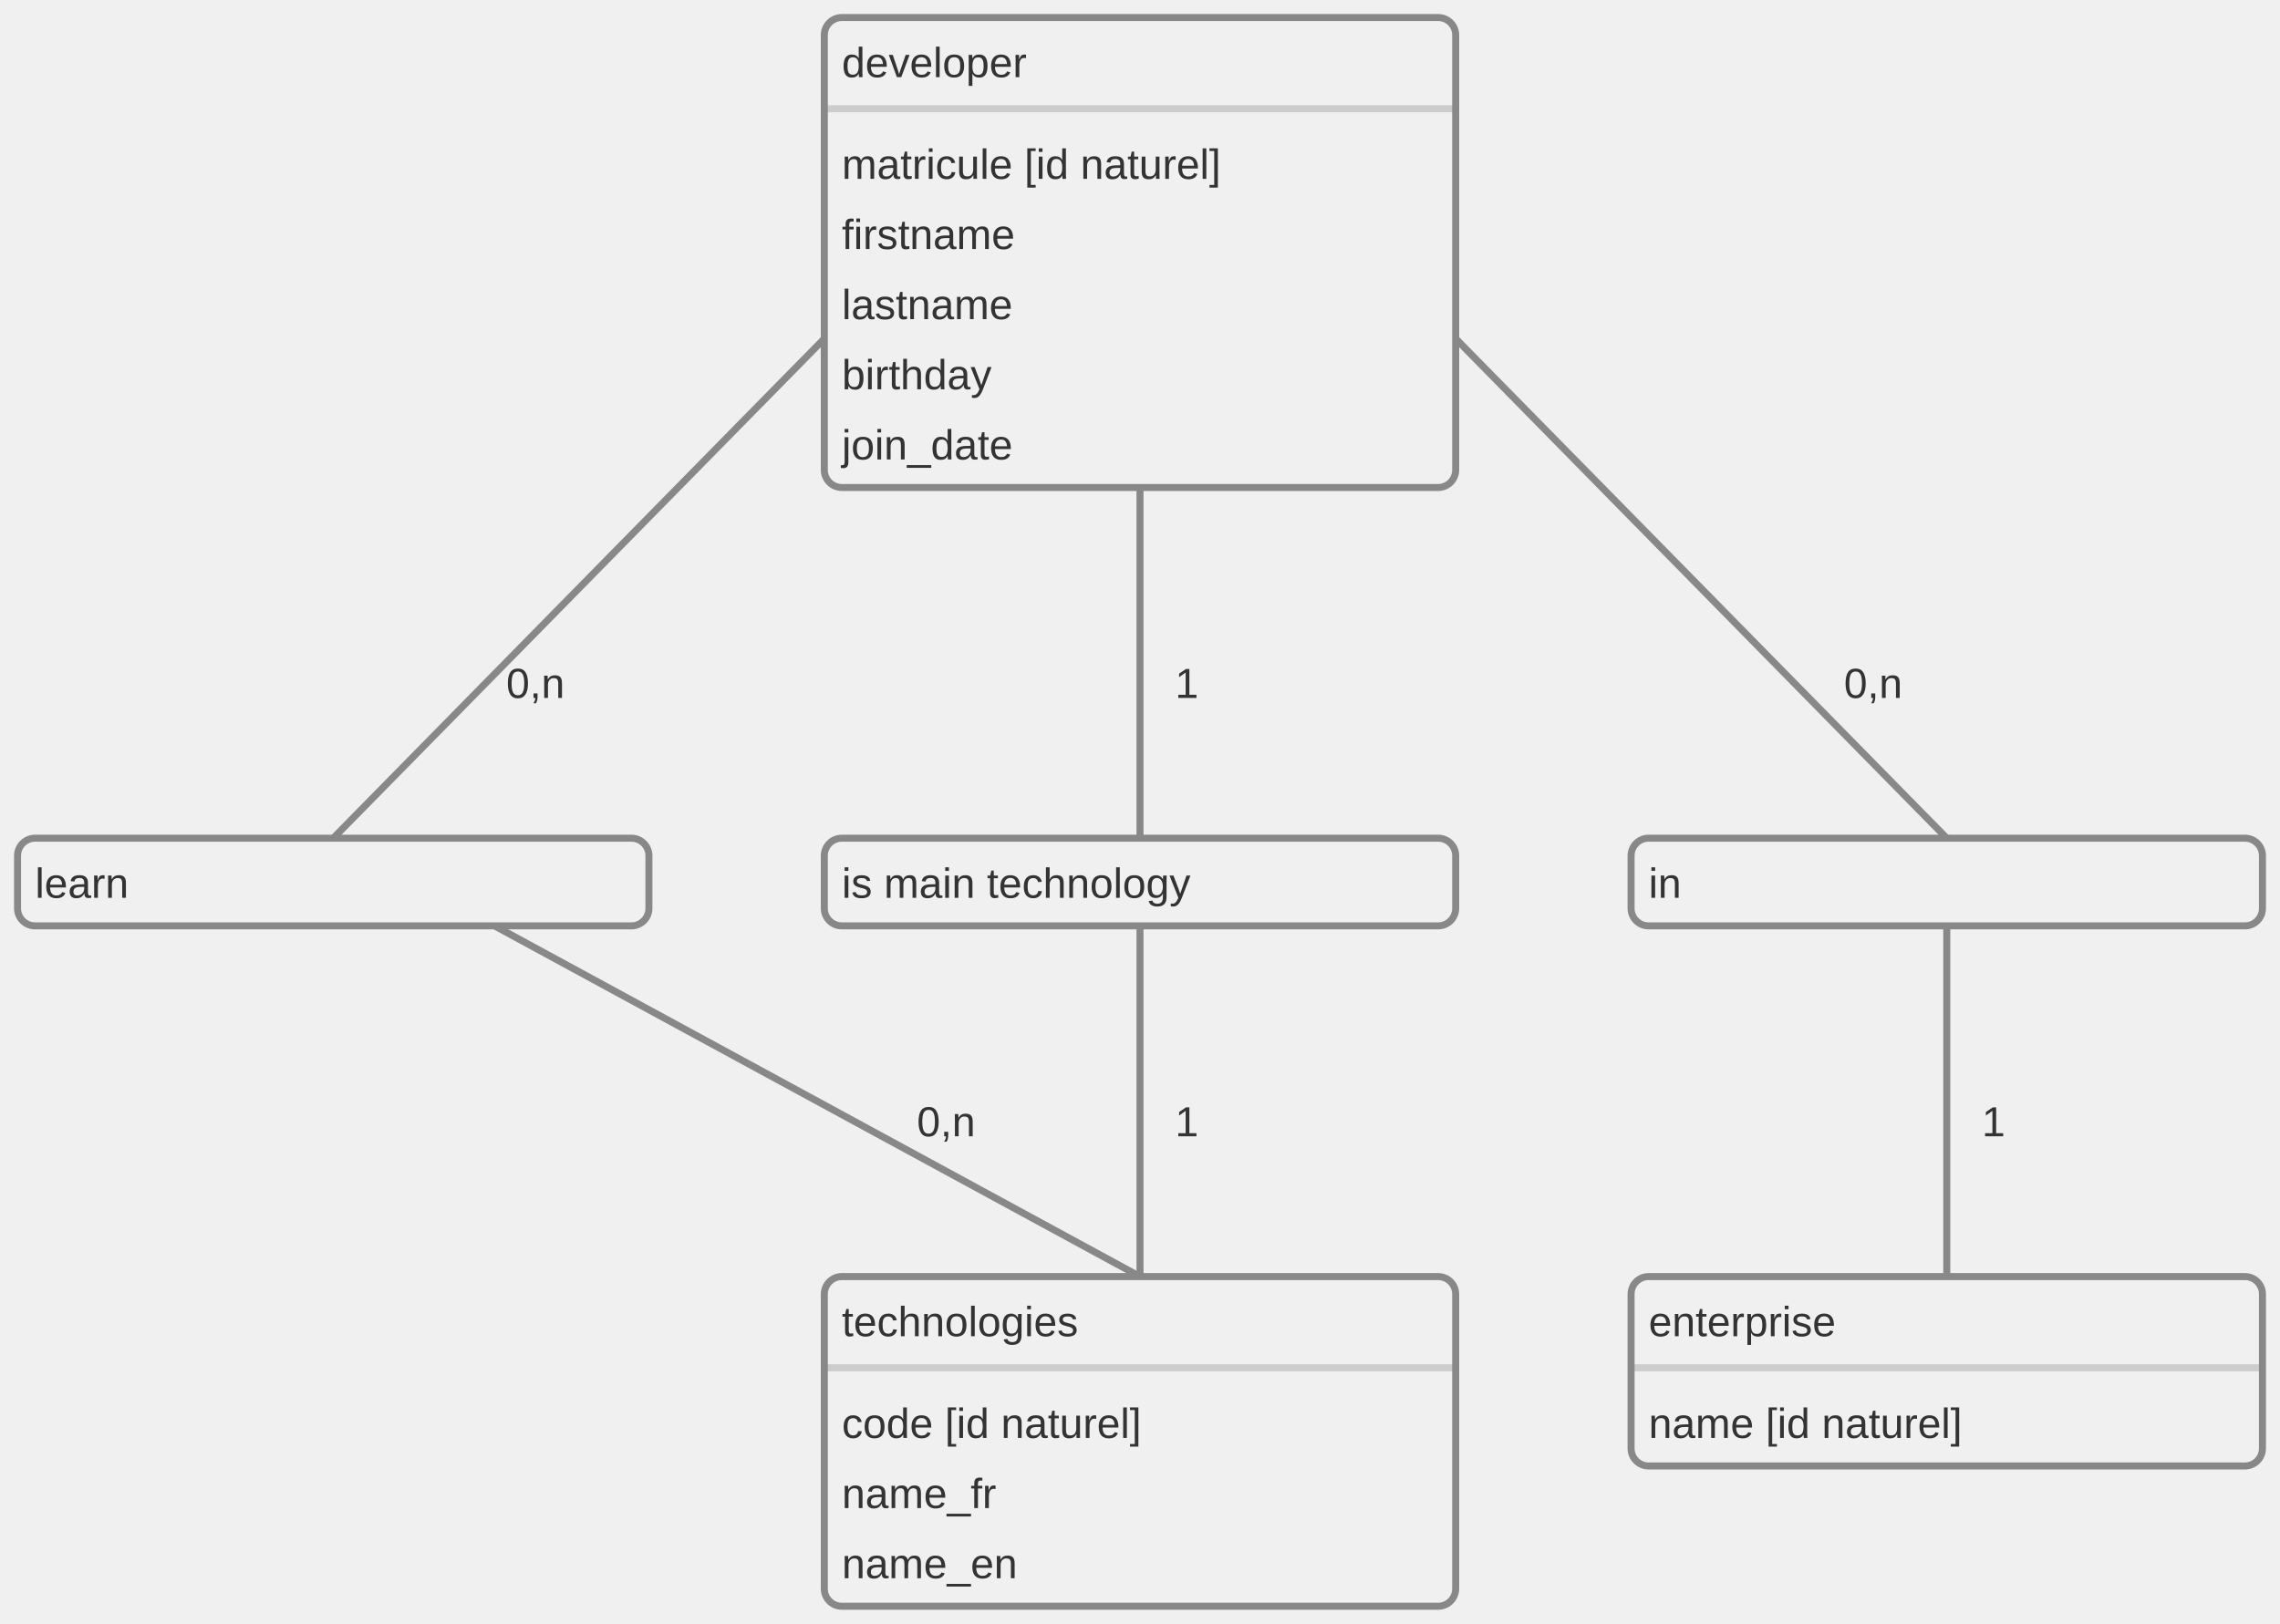
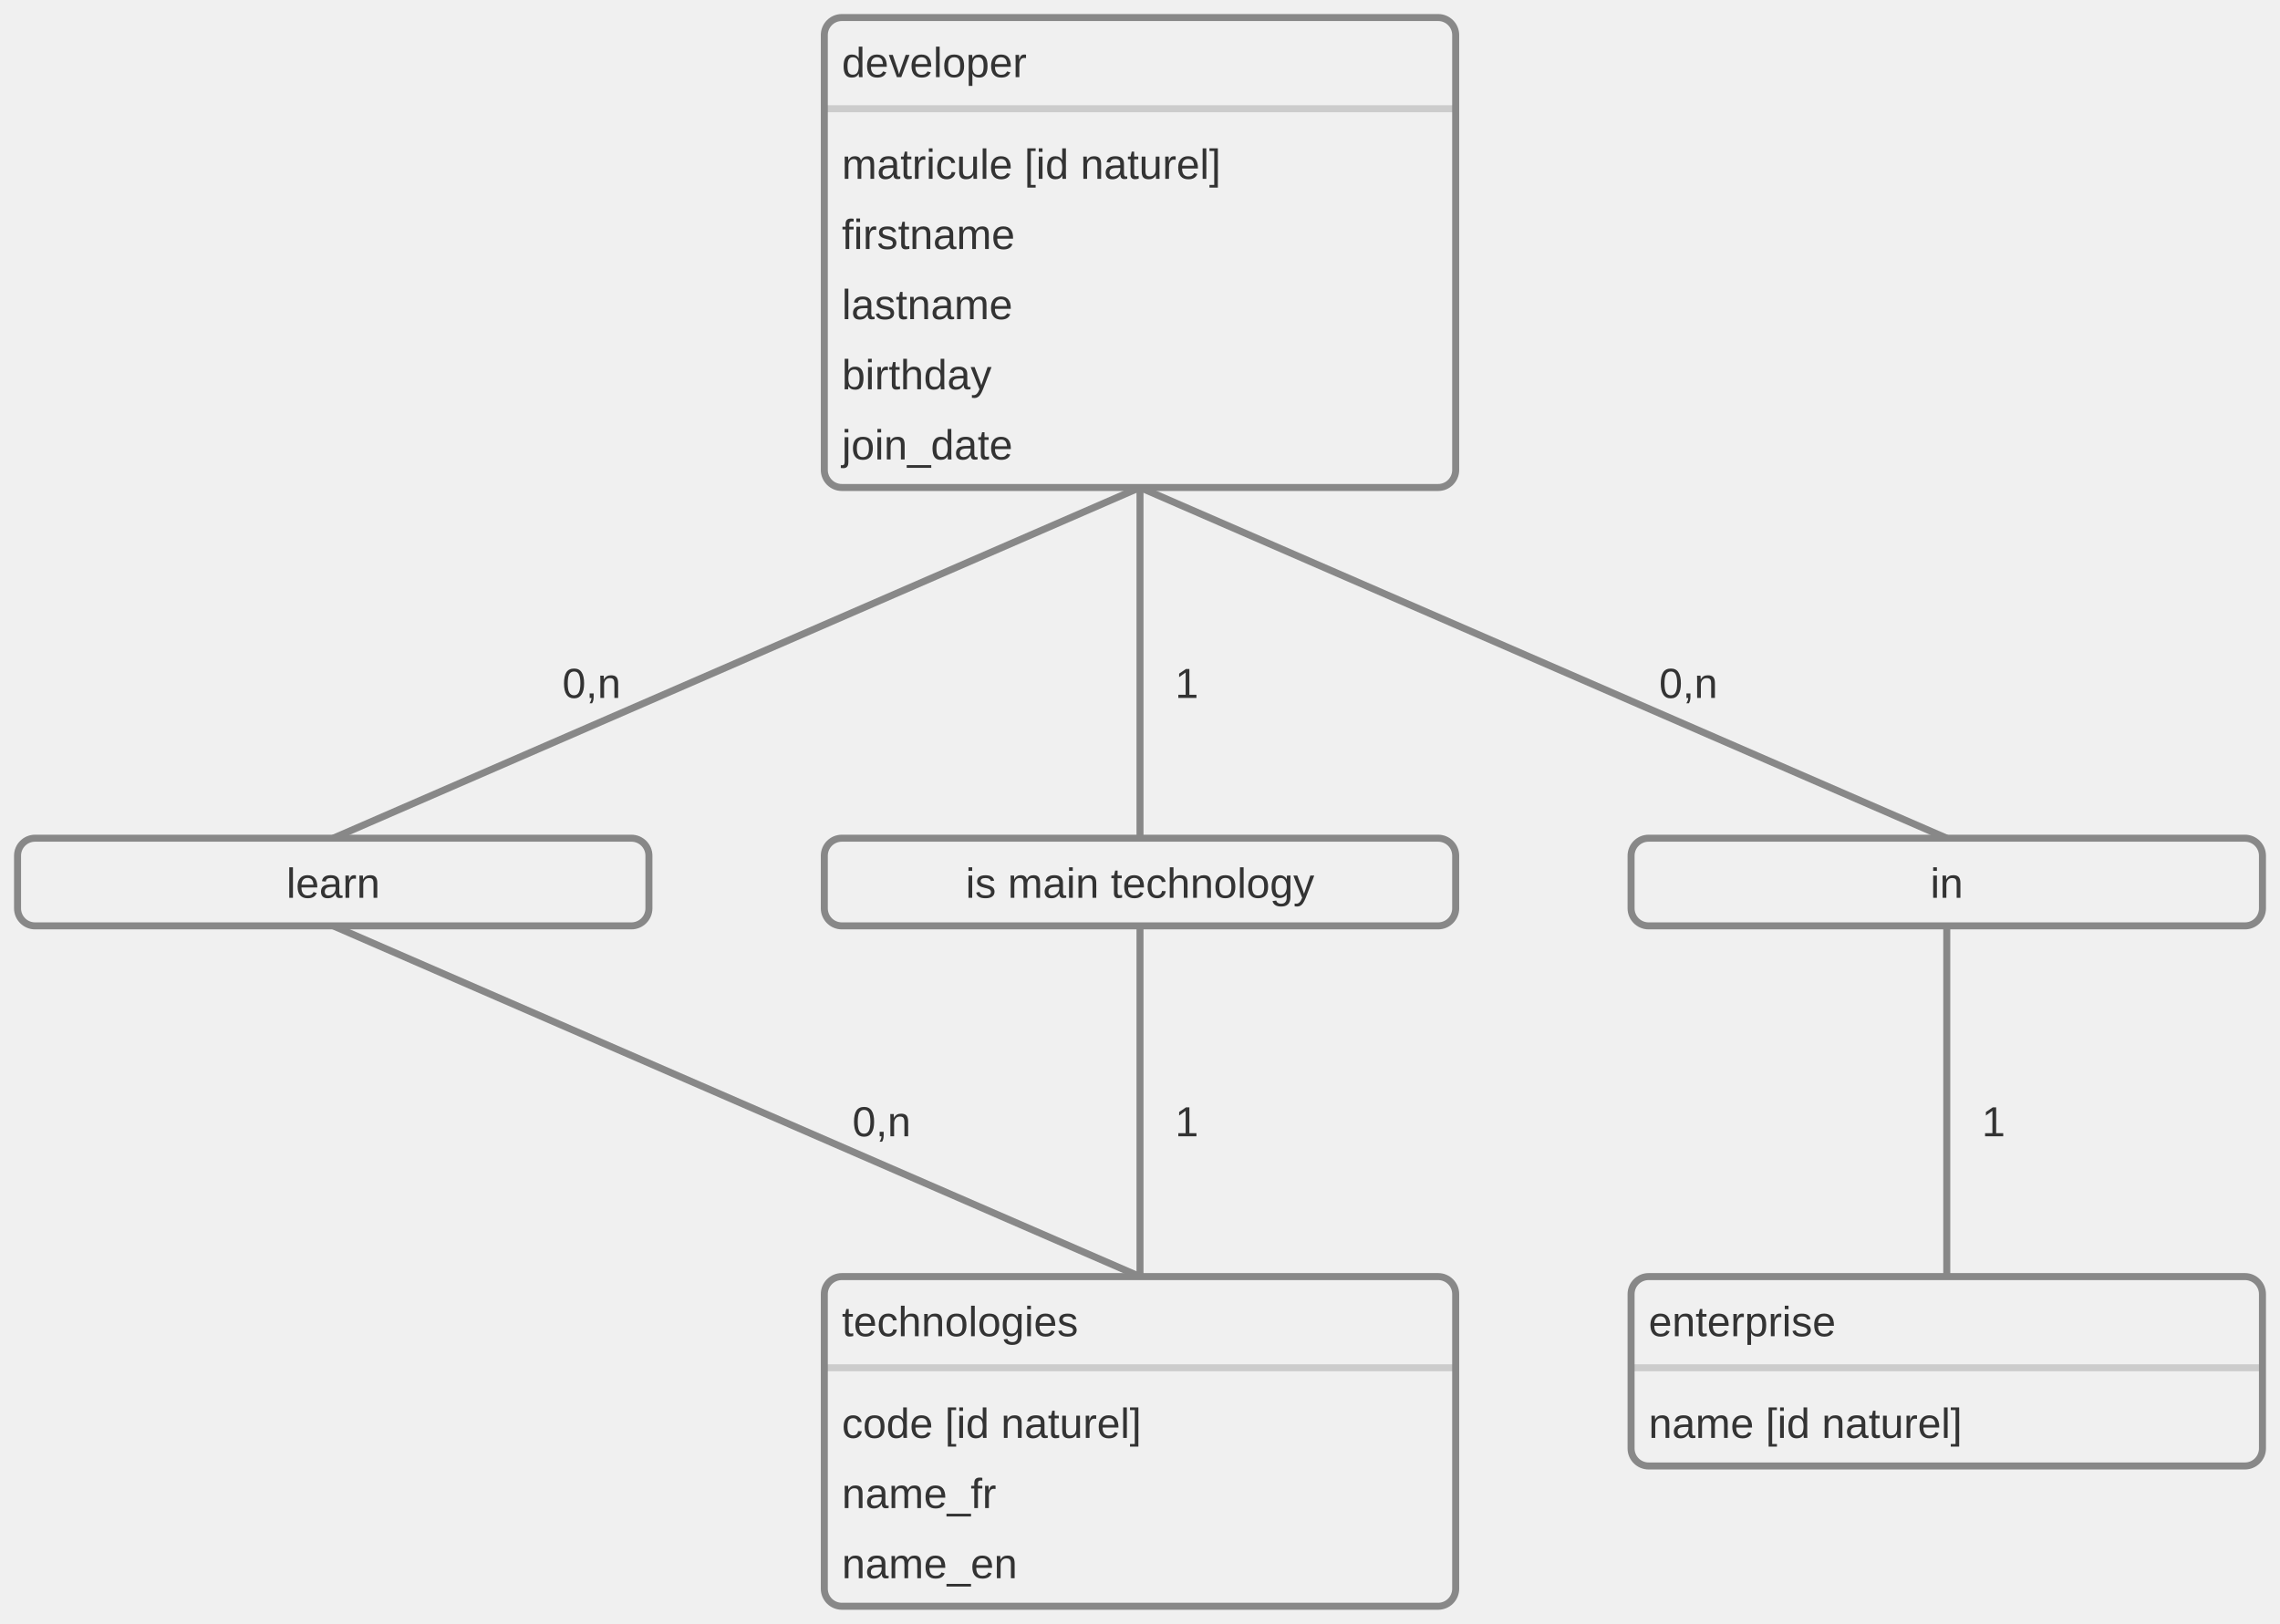
<svg xmlns="http://www.w3.org/2000/svg" width="650px" height="463px" viewBox="-5 -5 650 463">
  <style>
-   text {
-     fill: #333;
-     font-family: Arial, sans-serif;
-   }
-   .node line {
-     stroke: #ccc;
-   }
-   .node .background {
-     fill: #f0f0f0;
-   }
-   .node .border {
-     fill: transparent;  
-     stroke: #888;
-     stroke-width: 2;
-   }
-   .link {
-     stroke: #888;
-     stroke-width: 2;
-   }
- </style>
-   <g transform="translate(320, 0)">
-     <line class="link" x1="0" y1="0" x2="-230" y2="234" />
-     <text x="-180.684" y="194">0,n</text>
+         text {
+             fill: #333;
+             font-family: Arial, sans-serif;
+         }
+ 
+         .node line {
+             stroke: #ccc;
+         }
+ 
+         .node .background {
+             fill: #f0f0f0;
+         }
+ 
+         .node .border {
+             fill: transparent;
+             stroke: #888;
+             stroke-width: 2;
+         }
+ 
+         .link {
+             stroke: #888;
+             stroke-width: 2;
+         }
+     </style>
+   <g transform="translate(320, 134)">
+     <line class="link" x1="0" y1="0" x2="-230" y2="100" />
+     <text text-anchor="end" x="-148" y="60">0,n</text>
  </g>
-   <g transform="translate(90, 234)">
-     <line class="link" x1="0" y1="0" x2="230" y2="125" />
-     <text x="166.4" y="85">0,n</text>
+   <g transform="translate(90, 259)">
+     <line class="link" x1="0" y1="0" x2="230" y2="100" />
+     <text text-anchor="start" x="148" y="60">0,n</text>
  </g>
-   <g transform="translate(320, 0)">
-     <line class="link" x1="0" y1="0" x2="0" y2="234" />
-     <text x="10" y="194">1</text>
+   <g transform="translate(320, 134)">
+     <line class="link" x1="0" y1="0" x2="0" y2="100" />
+     <text text-anchor="start" x="10" y="60">1</text>
  </g>
-   <g transform="translate(320, 234)">
-     <line class="link" x1="0" y1="0" x2="0" y2="125" />
-     <text x="10" y="85">1</text>
+   <g transform="translate(320, 259)">
+     <line class="link" x1="0" y1="0" x2="0" y2="100" />
+     <text text-anchor="start" x="10" y="60">1</text>
  </g>
-   <g transform="translate(320, 0)">
-     <line class="link" x1="0" y1="0" x2="230" y2="234" />
-     <text x="200.684" y="194">0,n</text>
+   <g transform="translate(320, 134)">
+     <line class="link" x1="0" y1="0" x2="230" y2="100" />
+     <text text-anchor="start" x="148" y="60">0,n</text>
  </g>
-   <g transform="translate(550, 234)">
-     <line class="link" x1="0" y1="0" x2="0" y2="125" />
-     <text x="10" y="85">1</text>
+   <g transform="translate(550, 259)">
+     <line class="link" x1="0" y1="0" x2="0" y2="100" />
+     <text text-anchor="start" x="10" y="60">1</text>
  </g>
  <g class="node" transform="translate(235, 0)">
    <rect class="background" x="-5" rx="5" width="180" height="134" />
-     <text y="17">developer</text>
+     <text text-anchor="start" x="0" y="17">developer</text>
    <g transform="translate(0, 29)">
      <line stroke-width="2" x1="-5" x2="175" y1="-3" y2="-3" />
-       <text fill="white" y="17">matricule [id naturel]</text>
-       <text fill="white" y="37">firstname</text>
-       <text fill="white" y="57">lastname</text>
-       <text fill="white" y="77">birthday</text>
-       <text fill="white" y="97">join_date</text>
+       <text fill="white" text-anchor="start" x="0" y="17">matricule [id naturel]</text>
+       <text fill="white" text-anchor="start" x="0" y="37">firstname</text>
+       <text fill="white" text-anchor="start" x="0" y="57">lastname</text>
+       <text fill="white" text-anchor="start" x="0" y="77">birthday</text>
+       <text fill="white" text-anchor="start" x="0" y="97">join_date</text>
    </g>
    <rect class="border" x="-5" rx="5" width="180" height="134" />
  </g>
  <g class="node" transform="translate(5, 234)">
    <rect class="background" x="-5" rx="5" width="180" height="25" />
-     <text y="17">learn</text>
+     <text text-anchor="middle" x="85" y="17">learn</text>
    <rect class="border" x="-5" rx="5" width="180" height="25" />
  </g>
  <g class="node" transform="translate(235, 234)">
    <rect class="background" x="-5" rx="5" width="180" height="25" />
-     <text y="17">is main technology</text>
+     <text text-anchor="middle" x="85" y="17">is main technology</text>
    <rect class="border" x="-5" rx="5" width="180" height="25" />
  </g>
  <g class="node" transform="translate(465, 234)">
    <rect class="background" x="-5" rx="5" width="180" height="25" />
-     <text y="17">in</text>
+     <text text-anchor="middle" x="85" y="17">in</text>
    <rect class="border" x="-5" rx="5" width="180" height="25" />
  </g>
  <g class="node" transform="translate(235, 359)">
    <rect class="background" x="-5" rx="5" width="180" height="94" />
-     <text y="17">technologies</text>
+     <text text-anchor="start" x="0" y="17">technologies</text>
    <g transform="translate(0, 29)">
      <line stroke-width="2" x1="-5" x2="175" y1="-3" y2="-3" />
-       <text fill="white" y="17">code [id naturel]</text>
-       <text fill="white" y="37">name_fr</text>
-       <text fill="white" y="57">name_en</text>
+       <text fill="white" text-anchor="start" x="0" y="17">code [id naturel]</text>
+       <text fill="white" text-anchor="start" x="0" y="37">name_fr</text>
+       <text fill="white" text-anchor="start" x="0" y="57">name_en</text>
    </g>
    <rect class="border" x="-5" rx="5" width="180" height="94" />
  </g>
  <g class="node" transform="translate(465, 359)">
    <rect class="background" x="-5" rx="5" width="180" height="54" />
-     <text y="17">enterprise</text>
+     <text text-anchor="start" x="0" y="17">enterprise</text>
    <g transform="translate(0, 29)">
      <line stroke-width="2" x1="-5" x2="175" y1="-3" y2="-3" />
-       <text fill="white" y="17">name [id naturel]</text>
+       <text fill="white" text-anchor="start" x="0" y="17">name [id naturel]</text>
    </g>
    <rect class="border" x="-5" rx="5" width="180" height="54" />
  </g>
</svg>
